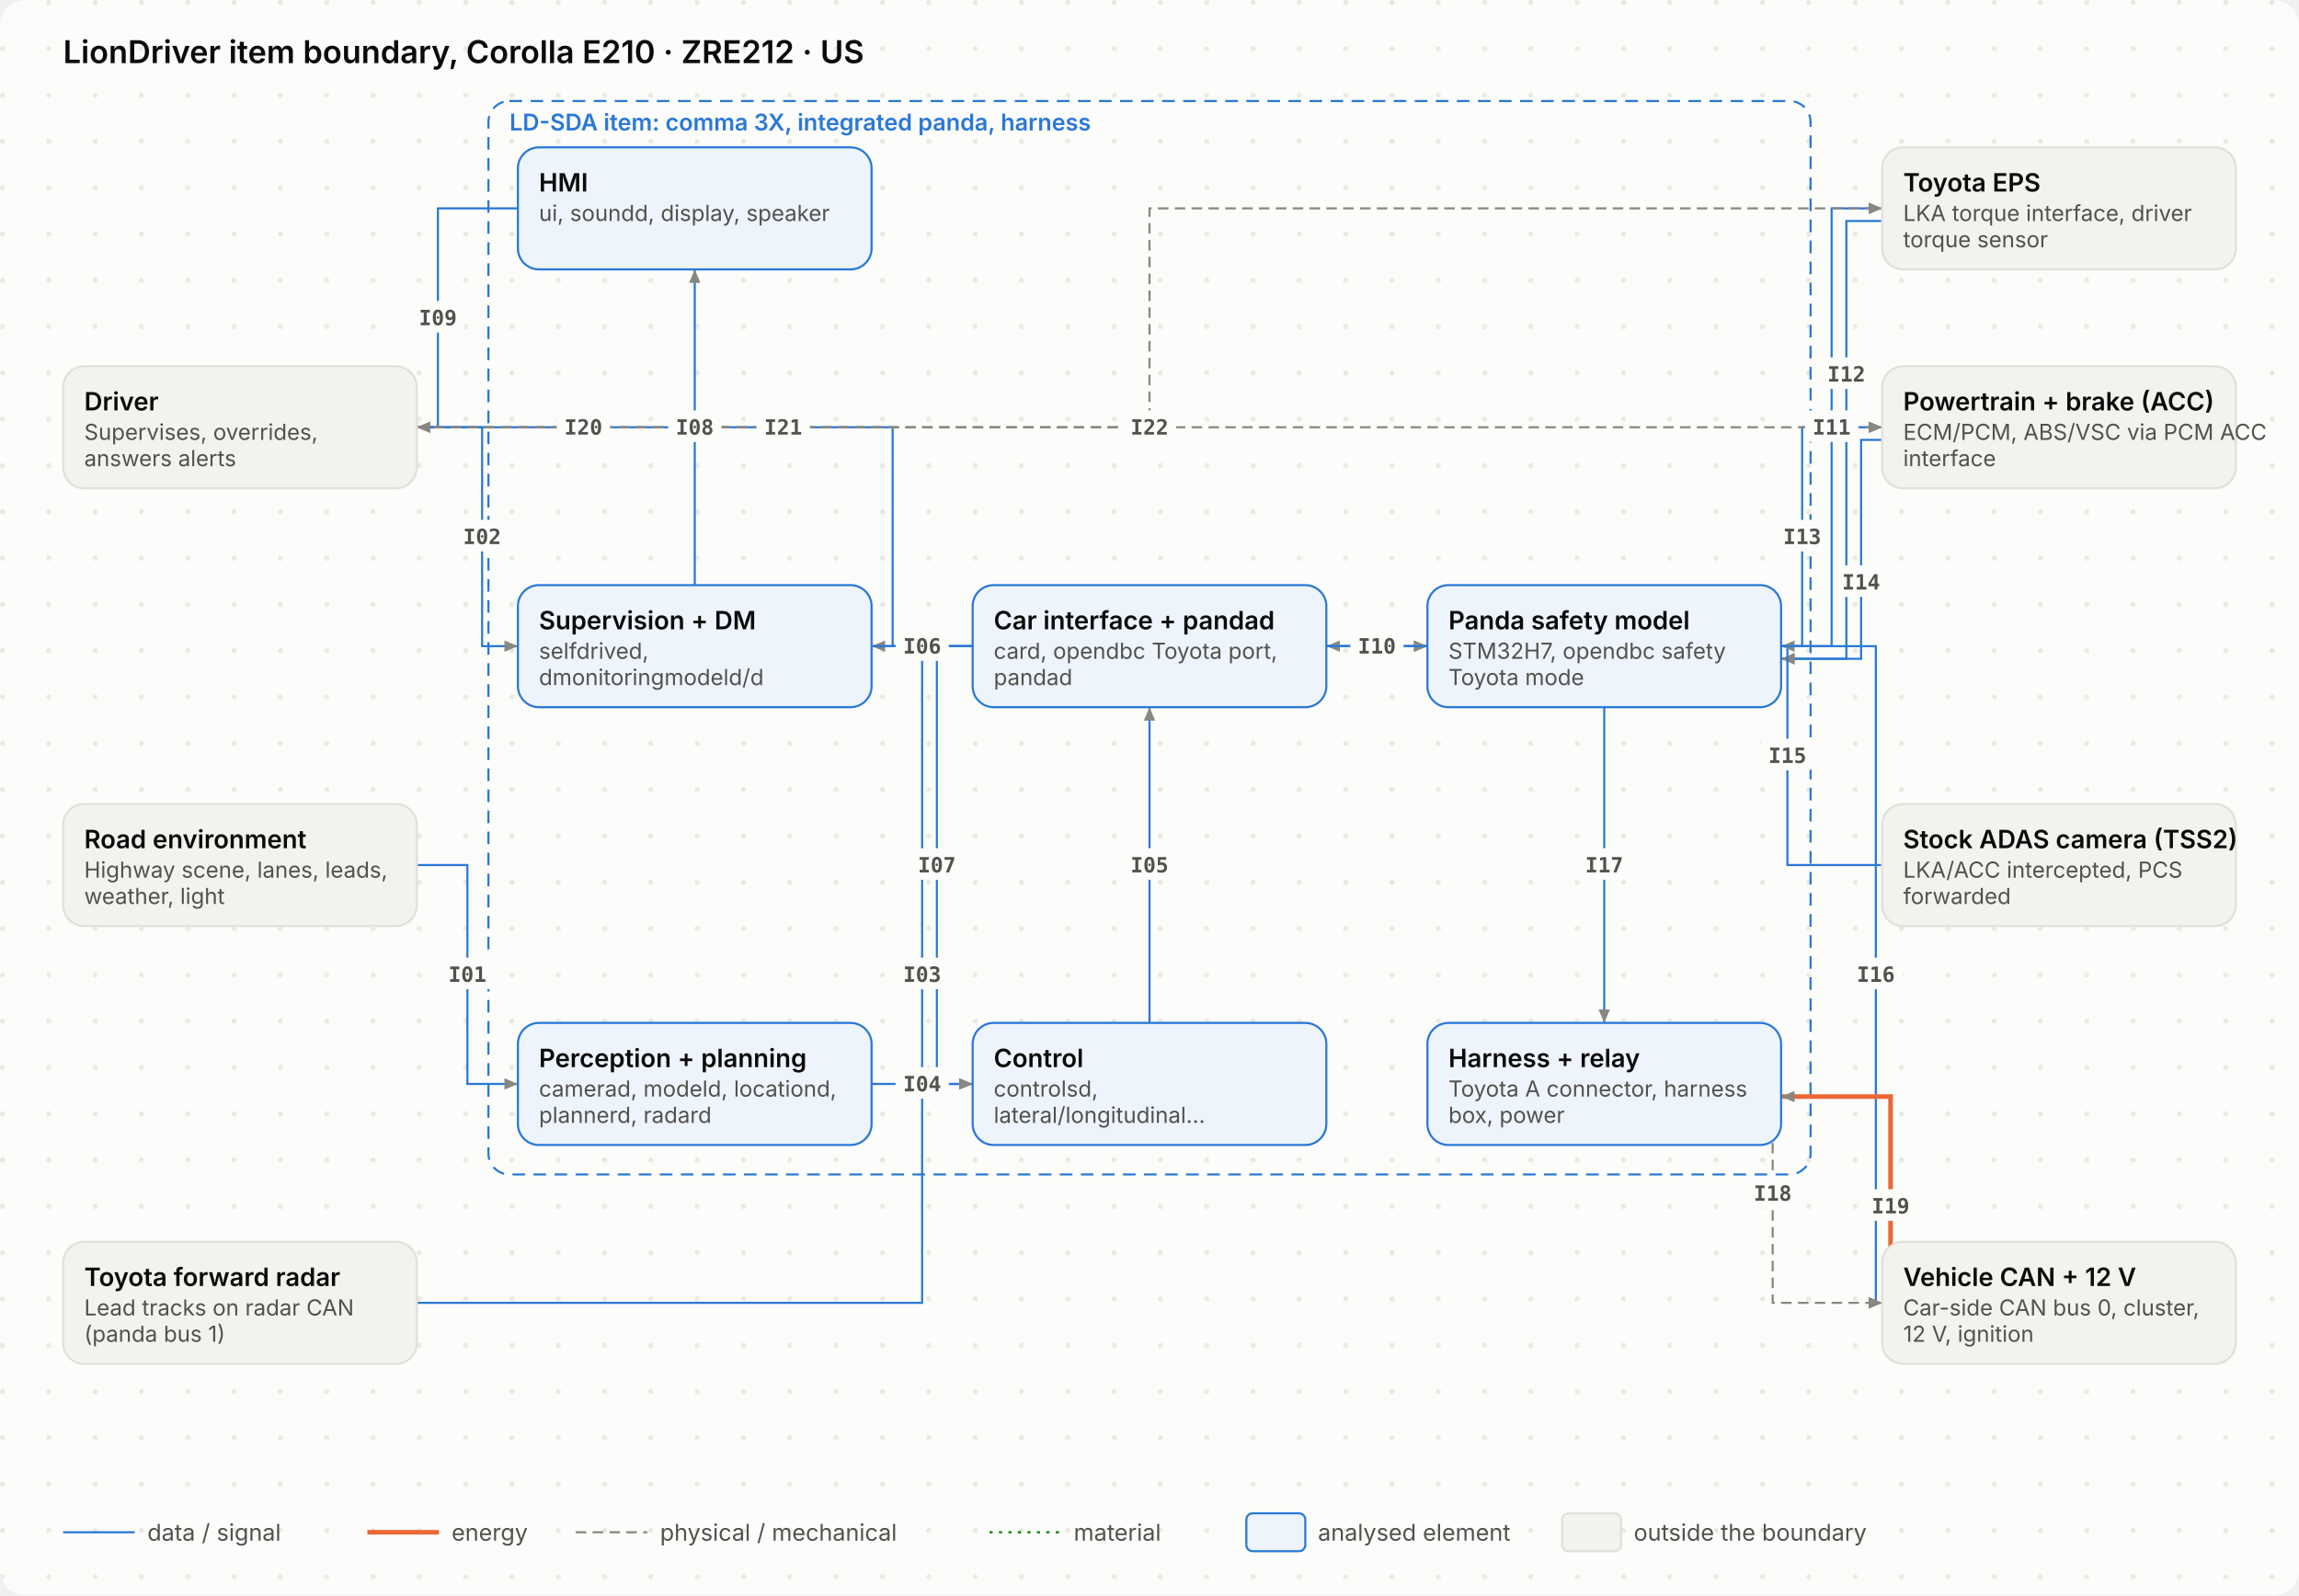
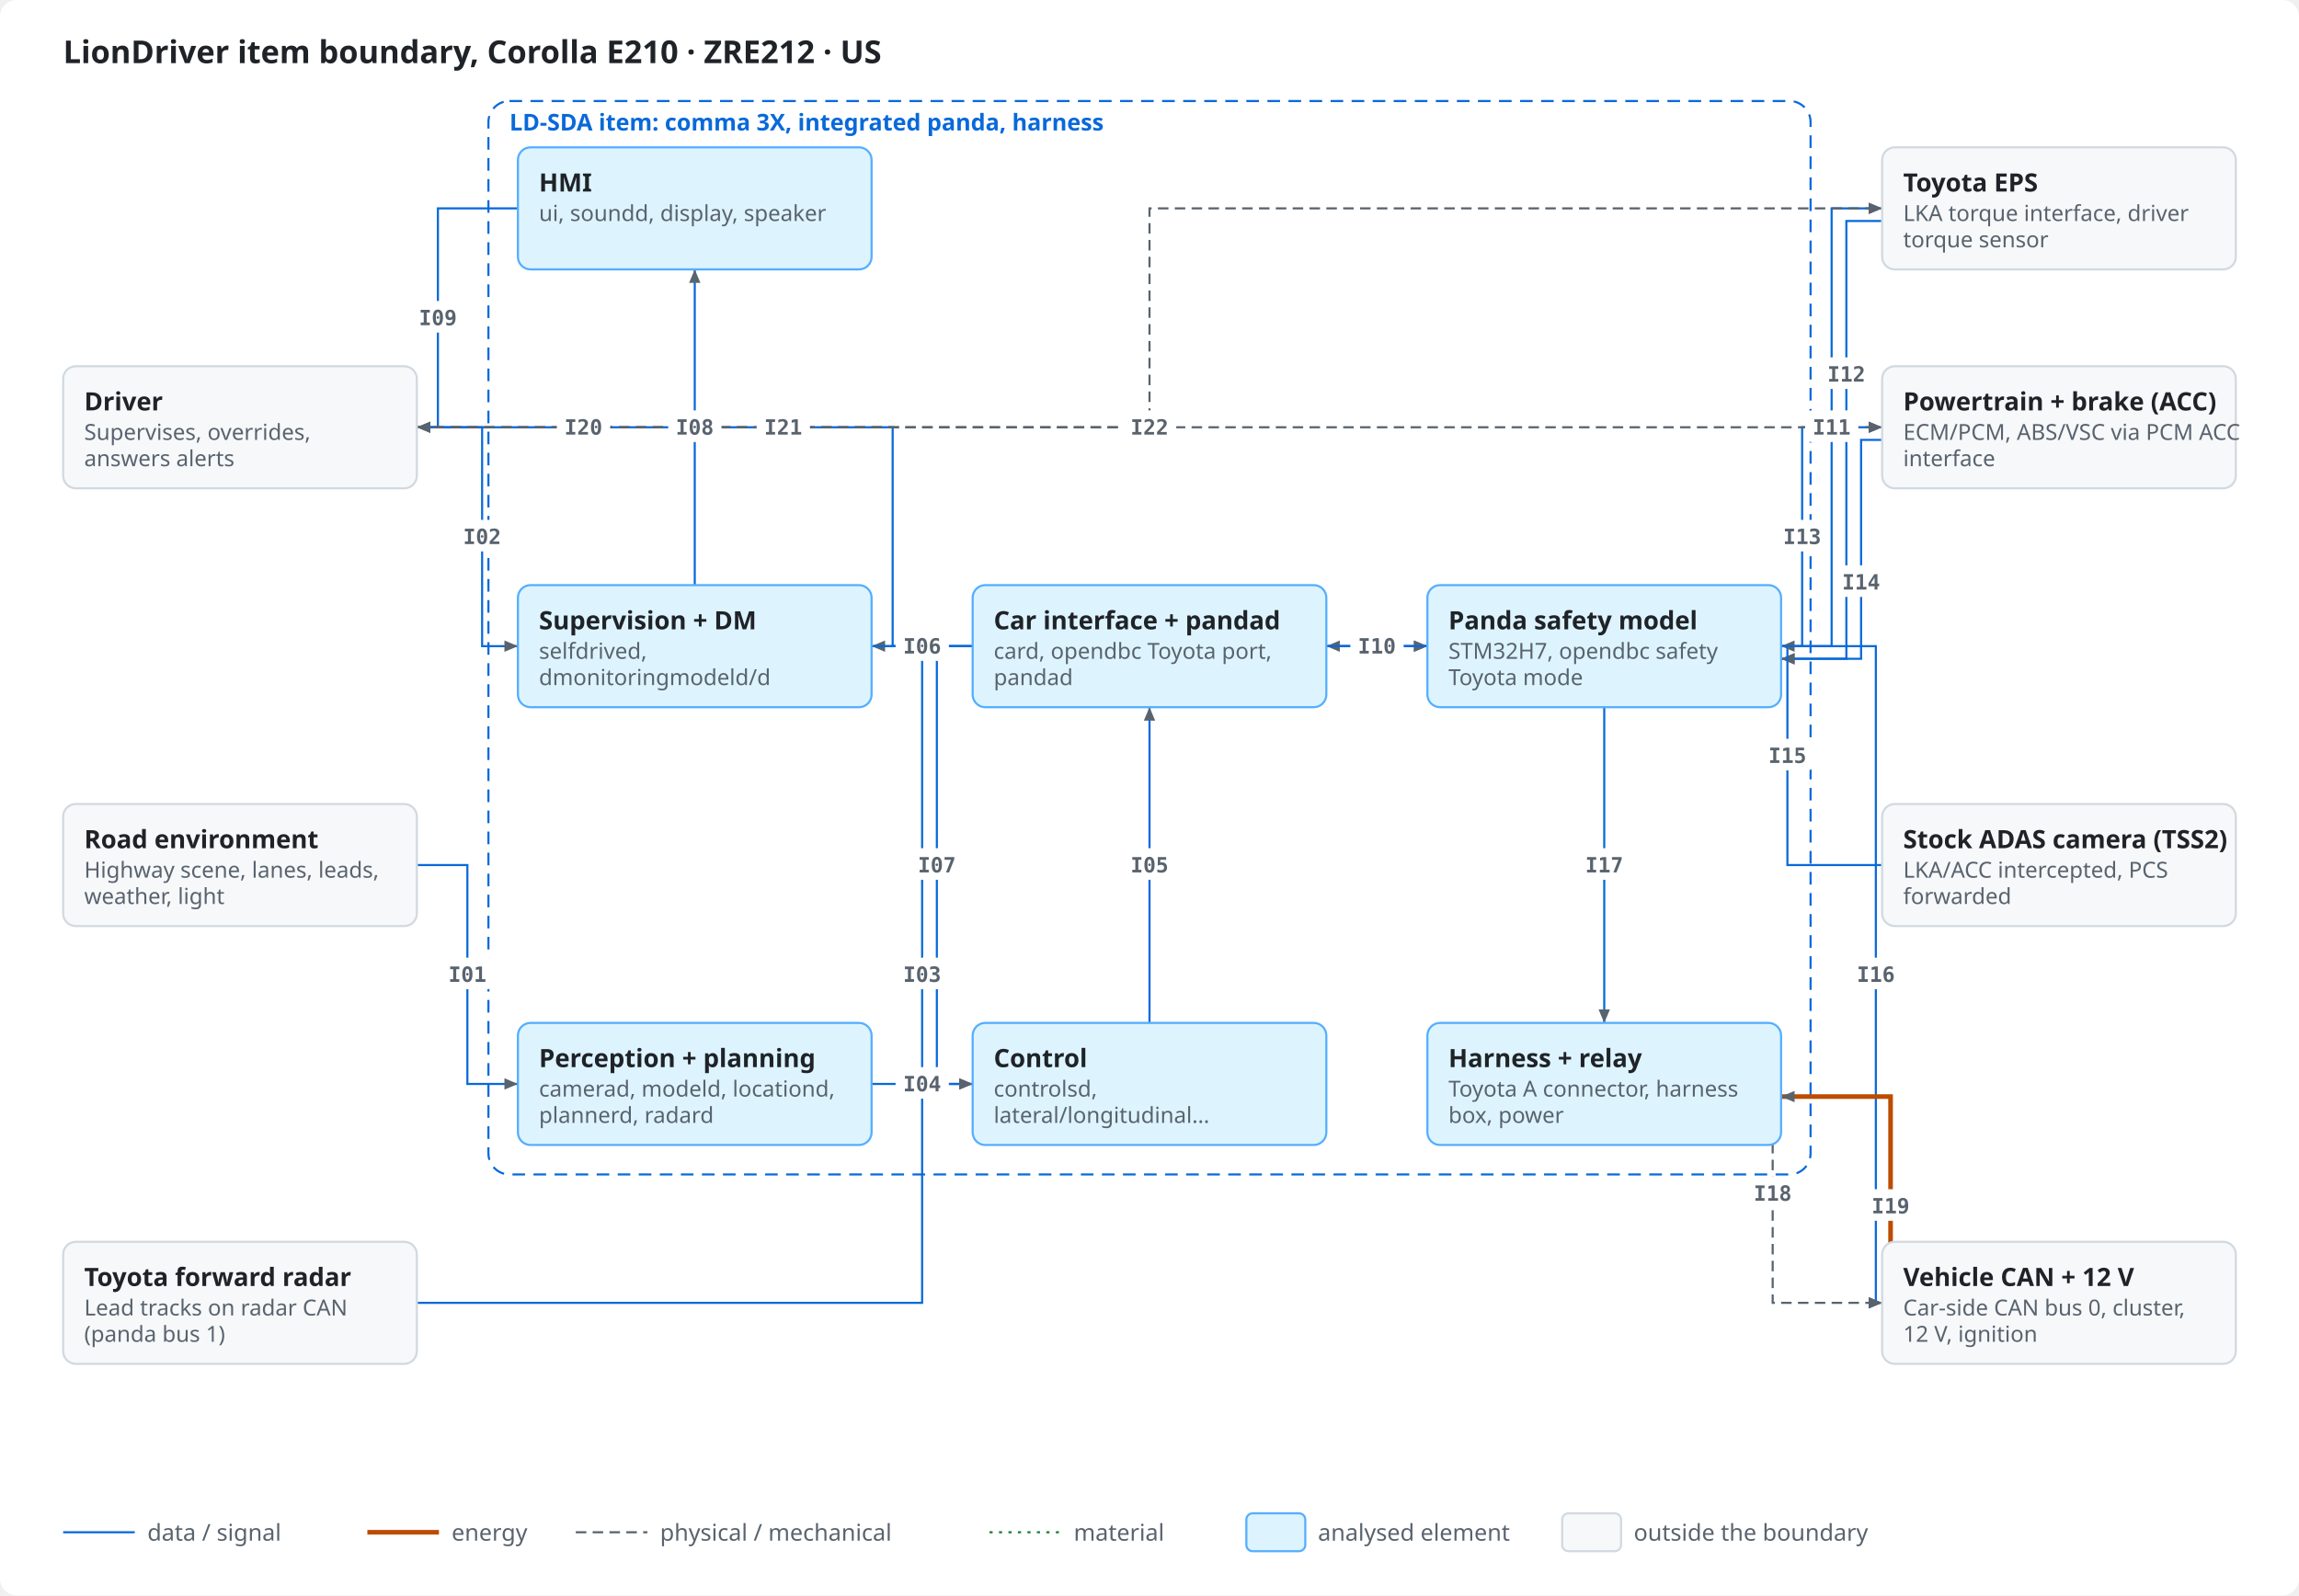
<svg xmlns="http://www.w3.org/2000/svg" viewBox="0 0 1092 758" width="1092" height="758" role="img">
  <style>
- .bg{fill:#fcfcfb}.dot{fill:#e7e6e0}.ink{fill:#0b0b0b}.mut{fill:#52514e}.acc{fill:#2a78d6}.surf{fill:#f3f2ee}.box{fill:#ffffff;stroke:#e1e0d9}
- .in{fill:#eef4fc;stroke:#2a78d6}.out{fill:#f3f2ee;stroke:#e1e0d9}.bd{fill:none;stroke:#2a78d6;stroke-dasharray:6 4}.frame{fill:none;stroke:#e1e0d9}
- .hS{fill:#fbe9e9}.h{fill:#9e2424}.mS{fill:#fff5dc}.m{fill:#7a5600}.lS{fill:#e6f5e6}.l{fill:#0a6a0a}
- .hB{fill:#fbe9e9;stroke:#d03b3b}.lB{fill:#e6f5e6;stroke:#0ca30c}.nB{fill:#f1eefc;stroke:#6250d6}.n{fill:#6250d6}
- .ln{stroke:#898781;fill:none}.data{stroke:#2a78d6;fill:none}.energy{stroke:#eb6834;fill:none;stroke-width:2.2}
- .physical{stroke:#898781;fill:none;stroke-dasharray:5 3}.material{stroke:#008300;fill:none;stroke-dasharray:1.5 3}
- .ah{fill:#898781}.lbl{fill:#fcfcfb}.lane{fill:#f3f2ee}.laneT{fill:#52514e}
- text{font-family:Inter,-apple-system,BlinkMacSystemFont,"Segoe UI","Noto Sans",Helvetica,Arial,sans-serif}
- .mono{font-family:"JetBrains Mono",ui-monospace,SFMono-Regular,"SF Mono",Menlo,Consolas,monospace}
+ .bg{fill:#ffffff}.ink{fill:#1f2328}.mut{fill:#59636e}.acc{fill:#0969da}.surf{fill:#f6f8fa}.box{fill:#ffffff;stroke:#d1d9e0}
+ .in{fill:#ddf4ff;stroke:#54aeff}.out{fill:#f6f8fa;stroke:#d1d9e0}.bd{fill:none;stroke:#0969da;stroke-dasharray:6 4}.frame{fill:none;stroke:#d1d9e0}
+ .hS{fill:#ffebe9}.h{fill:#cf222e}.mS{fill:#fff8c5}.m{fill:#9a6700}.lS{fill:#dafbe1}.l{fill:#1a7f37}
+ .hB{fill:#ffebe9;stroke:#ff8182}.lB{fill:#dafbe1;stroke:#4ac26b}.nB{fill:#fbefff;stroke:#c297ff}.n{fill:#8250df}
+ .ln{stroke:#59636e;fill:none}.data{stroke:#0969da;fill:none}.energy{stroke:#bc4c00;fill:none;stroke-width:2.2}
+ .physical{stroke:#59636e;fill:none;stroke-dasharray:5 3}.material{stroke:#1a7f37;fill:none;stroke-dasharray:1.5 3}
+ .ah{fill:#59636e}.lbl{fill:#ffffff}.lane{fill:#f6f8fa}.laneT{fill:#59636e}
+ text{font-family:-apple-system,BlinkMacSystemFont,"Segoe UI","Noto Sans",Helvetica,Arial,sans-serif}
+ .mono{font-family:ui-monospace,SFMono-Regular,"SF Mono",Menlo,Consolas,monospace}
@media (prefers-color-scheme: dark){
- .bg{fill:#1a1a19}.dot{fill:#262624}.ink{fill:#f2f1ec}.mut{fill:#b5b3ab}.acc{fill:#6aa5ec}.surf{fill:#242422}.box{fill:#242422;stroke:#3a3936}
- .in{fill:#1b2a3d;stroke:#4f8fe0}.out{fill:#242422;stroke:#3a3936}.bd{stroke:#6aa5ec}.frame{stroke:#3a3936}
- .hS{fill:#4a1f1f}.h{fill:#ffb3b3}.mS{fill:#43361a}.m{fill:#ffd98a}.lS{fill:#1d3a1d}.l{fill:#9fe09f}
- .hB{fill:#4a1f1f;stroke:#d03b3b}.lB{fill:#1d3a1d;stroke:#0ca30c}.nB{fill:#2a2347;stroke:#8f80e8}.n{fill:#b0a6f0}
- .ln{stroke:#8a8880}.data{stroke:#6aa5ec}.energy{stroke:#f08a5d}.physical{stroke:#8a8880}.material{stroke:#5cc45c}
- .ah{fill:#8a8880}.lbl{fill:#1a1a19}.lane{fill:#242422}.laneT{fill:#b5b3ab}}
+ .bg{fill:#0d1117}.ink{fill:#e6edf3}.mut{fill:#9198a1}.acc{fill:#4493f8}.surf{fill:#151b23}.box{fill:#0d1117;stroke:#3d444d}
+ .in{fill:#0c2d6b;stroke:#1f6feb}.out{fill:#151b23;stroke:#3d444d}.bd{stroke:#4493f8}.frame{stroke:#3d444d}
+ .hS{fill:#3c1618}.h{fill:#ff7b72}.mS{fill:#3a2a0c}.m{fill:#d29922}.lS{fill:#12261a}.l{fill:#3fb950}
+ .hB{fill:#3c1618;stroke:#da3633}.lB{fill:#12261a;stroke:#238636}.nB{fill:#271052;stroke:#8957e5}.n{fill:#ab7df8}
+ .ln{stroke:#9198a1}.data{stroke:#4493f8}.energy{stroke:#f0883e}.physical{stroke:#9198a1}.material{stroke:#3fb950}
+ .ah{fill:#9198a1}.lbl{fill:#0d1117}.lane{fill:#151b23}.laneT{fill:#9198a1}}
</style>
-   <defs>
-     <pattern id="dots" width="22" height="22" patternUnits="userSpaceOnUse">
-       <circle class="dot" cx="1.2" cy="1.2" r="1.2" />
-     </pattern>
-   </defs>
-   <rect class="bg" x="0" y="0" width="1092" height="758" rx="12" />
-   <rect x="0" y="0" width="1092" height="758" rx="12" fill="url(#dots)" />
+   <rect class="bg" x="0" y="0" width="1092" height="758" rx="8" />
  <text x="30.0" y="30.0" class="ink" font-size="15" font-weight="600" text-anchor="start">LionDriver item boundary, Corolla E210 · ZRE212 · US</text>
  <rect x="232" y="48" width="628" height="510" rx="10" class="bd" />
  <text x="242.0" y="62.0" class="acc" font-size="11" font-weight="600" text-anchor="start">LD-SDA item: comma 3X, integrated panda, harness</text>
  <path d="M198.0 411.0 L222.0 411.0 L222.0 515.0 L246.0 515.0" class="data" />
  <path d="M246.0 515.0 L239.6 517.7 L239.6 512.3 Z" class="ah" />
  <path d="M198.0 203.0 L229.0 203.0 L229.0 307.0 L246.0 307.0" class="data" />
  <path d="M246.0 307.0 L239.6 309.7 L239.6 304.3 Z" class="ah" />
  <path d="M198.0 619.0 L438.0 619.0 L438.0 307.0 L678.0 307.0" class="data" />
  <path d="M678.0 307.0 L671.6 309.7 L671.6 304.3 Z" class="ah" />
  <path d="M414.0 515.0 L462.0 515.0" class="data" />
  <path d="M462.0 515.0 L455.6 517.7 L455.6 512.3 Z" class="ah" />
  <path d="M546.0 486.0 L546.0 336.0" class="data" />
  <path d="M546.0 336.0 L548.7 342.4 L543.3 342.4 Z" class="ah" />
  <path d="M462.0 307.0 L414.0 307.0" class="data" />
  <path d="M414.0 307.0 L420.4 304.3 L420.4 309.7 Z" class="ah" />
  <path d="M414.0 307.0 L445.0 307.0 L445.0 515.0 L462.0 515.0" class="data" />
  <path d="M462.0 515.0 L455.6 517.7 L455.6 512.3 Z" class="ah" />
  <path d="M330.0 278.0 L330.0 128.0" class="data" />
  <path d="M330.0 128.0 L332.7 134.4 L327.3 134.4 Z" class="ah" />
  <path d="M246.0 99.0 L208.0 99.0 L208.0 203.0 L198.0 203.0" class="data" />
  <path d="M198.0 203.0 L204.4 200.3 L204.4 205.7 Z" class="ah" />
  <path d="M630.0 307.0 L678.0 307.0" class="data" />
  <path d="M678.0 307.0 L671.6 309.7 L671.6 304.3 Z" class="ah" />
  <path d="M630.0 307.0 L636.4 304.3 L636.4 309.7 Z" class="ah" />
  <path d="M846.0 307.0 L870.0 307.0 L870.0 99.0 L894.0 99.0" class="data" />
  <path d="M894.0 99.0 L887.6 101.7 L887.6 96.3 Z" class="ah" />
  <path d="M894.0 105.0 L877.0 105.0 L877.0 313.0 L846.0 313.0" class="data" />
  <path d="M846.0 313.0 L852.4 310.3 L852.4 315.7 Z" class="ah" />
  <path d="M846.0 307.0 L856.0 307.0 L856.0 203.0 L894.0 203.0" class="data" />
  <path d="M894.0 203.0 L887.6 205.7 L887.6 200.3 Z" class="ah" />
  <path d="M894.0 209.0 L884.0 209.0 L884.0 313.0 L846.0 313.0" class="data" />
  <path d="M846.0 313.0 L852.4 310.3 L852.4 315.7 Z" class="ah" />
  <path d="M894.0 411.0 L849.0 411.0 L849.0 307.0 L846.0 307.0" class="data" />
  <path d="M846.0 307.0 L852.4 304.3 L852.4 309.7 Z" class="ah" />
  <path d="M846.0 307.0 L891.0 307.0 L891.0 619.0 L894.0 619.0" class="data" />
  <path d="M894.0 619.0 L887.6 621.7 L887.6 616.3 Z" class="ah" />
  <path d="M762.0 336.0 L762.0 486.0" class="data" />
  <path d="M762.0 486.0 L759.3 479.6 L764.7 479.6 Z" class="ah" />
  <path d="M846.0 515.0 L842.0 515.0 L842.0 619.0 L894.0 619.0" class="physical" />
  <path d="M894.0 619.0 L887.6 621.7 L887.6 616.3 Z" class="ah" />
  <path d="M846.0 515.0 L839.6 517.7 L839.6 512.3 Z" class="ah" />
  <path d="M894.0 625.0 L898.0 625.0 L898.0 521.0 L846.0 521.0" class="energy" />
  <path d="M846.0 521.0 L852.4 518.3 L852.4 523.7 Z" class="ah" />
  <path d="M678.0 307.0 L424.0 307.0 L424.0 203.0 L198.0 203.0" class="data" />
  <path d="M198.0 203.0 L204.4 200.3 L204.4 205.7 Z" class="ah" />
  <path d="M198.0 203.0 L546.0 203.0 L546.0 99.0 L894.0 99.0" class="physical" />
  <path d="M894.0 99.0 L887.6 101.7 L887.6 96.3 Z" class="ah" />
  <path d="M198.0 203.0 L894.0 203.0" class="physical" />
  <path d="M894.0 203.0 L887.6 205.7 L887.6 200.3 Z" class="ah" />
-   <rect x="30.0" y="174.0" width="168.0" height="58.0" rx="10" class="out" />
+   <rect x="30.0" y="174.0" width="168.0" height="58.0" rx="6" class="out" />
  <text x="40.0" y="195.0" class="ink" font-size="12" font-weight="600" text-anchor="start">Driver</text>
  <text x="40.0" y="209.0" class="mut" font-size="10.5" text-anchor="start">Supervises, overrides,</text>
  <text x="40.0" y="221.5" class="mut" font-size="10.5" text-anchor="start">answers alerts</text>
-   <rect x="30.0" y="382.0" width="168.0" height="58.0" rx="10" class="out" />
+   <rect x="30.0" y="382.0" width="168.0" height="58.0" rx="6" class="out" />
  <text x="40.0" y="403.0" class="ink" font-size="12" font-weight="600" text-anchor="start">Road environment</text>
  <text x="40.0" y="417.0" class="mut" font-size="10.5" text-anchor="start">Highway scene, lanes, leads,</text>
  <text x="40.0" y="429.5" class="mut" font-size="10.5" text-anchor="start">weather, light</text>
-   <rect x="30.0" y="590.0" width="168.0" height="58.0" rx="10" class="out" />
+   <rect x="30.0" y="590.0" width="168.0" height="58.0" rx="6" class="out" />
  <text x="40.0" y="611.0" class="ink" font-size="12" font-weight="600" text-anchor="start">Toyota forward radar</text>
  <text x="40.0" y="625.0" class="mut" font-size="10.5" text-anchor="start">Lead tracks on radar CAN</text>
  <text x="40.0" y="637.5" class="mut" font-size="10.5" text-anchor="start">(panda bus 1)</text>
-   <rect x="246.0" y="70.0" width="168.0" height="58.0" rx="10" class="in" />
+   <rect x="246.0" y="70.0" width="168.0" height="58.0" rx="6" class="in" />
  <text x="256.0" y="91.0" class="ink" font-size="12" font-weight="600" text-anchor="start">HMI</text>
  <text x="256.0" y="105.0" class="mut" font-size="10.5" text-anchor="start">ui, soundd, display, speaker</text>
-   <rect x="246.0" y="278.0" width="168.0" height="58.0" rx="10" class="in" />
+   <rect x="246.0" y="278.0" width="168.0" height="58.0" rx="6" class="in" />
  <text x="256.0" y="299.0" class="ink" font-size="12" font-weight="600" text-anchor="start">Supervision + DM</text>
  <text x="256.0" y="313.0" class="mut" font-size="10.5" text-anchor="start">selfdrived,</text>
  <text x="256.0" y="325.5" class="mut" font-size="10.5" text-anchor="start">dmonitoringmodeld/d</text>
-   <rect x="246.0" y="486.0" width="168.0" height="58.0" rx="10" class="in" />
+   <rect x="246.0" y="486.0" width="168.0" height="58.0" rx="6" class="in" />
  <text x="256.0" y="507.0" class="ink" font-size="12" font-weight="600" text-anchor="start">Perception + planning</text>
  <text x="256.0" y="521.0" class="mut" font-size="10.5" text-anchor="start">camerad, modeld, locationd,</text>
  <text x="256.0" y="533.5" class="mut" font-size="10.5" text-anchor="start">plannerd, radard</text>
-   <rect x="462.0" y="486.0" width="168.0" height="58.0" rx="10" class="in" />
+   <rect x="462.0" y="486.0" width="168.0" height="58.0" rx="6" class="in" />
  <text x="472.0" y="507.0" class="ink" font-size="12" font-weight="600" text-anchor="start">Control</text>
  <text x="472.0" y="521.0" class="mut" font-size="10.5" text-anchor="start">controlsd,</text>
  <text x="472.0" y="533.5" class="mut" font-size="10.5" text-anchor="start">lateral/longitudinal…</text>
-   <rect x="462.0" y="278.0" width="168.0" height="58.0" rx="10" class="in" />
+   <rect x="462.0" y="278.0" width="168.0" height="58.0" rx="6" class="in" />
  <text x="472.0" y="299.0" class="ink" font-size="12" font-weight="600" text-anchor="start">Car interface + pandad</text>
  <text x="472.0" y="313.0" class="mut" font-size="10.5" text-anchor="start">card, opendbc Toyota port,</text>
  <text x="472.0" y="325.5" class="mut" font-size="10.5" text-anchor="start">pandad</text>
-   <rect x="678.0" y="278.0" width="168.0" height="58.0" rx="10" class="in" />
+   <rect x="678.0" y="278.0" width="168.0" height="58.0" rx="6" class="in" />
  <text x="688.0" y="299.0" class="ink" font-size="12" font-weight="600" text-anchor="start">Panda safety model</text>
  <text x="688.0" y="313.0" class="mut" font-size="10.5" text-anchor="start">STM32H7, opendbc safety</text>
  <text x="688.0" y="325.5" class="mut" font-size="10.5" text-anchor="start">Toyota mode</text>
-   <rect x="678.0" y="486.0" width="168.0" height="58.0" rx="10" class="in" />
+   <rect x="678.0" y="486.0" width="168.0" height="58.0" rx="6" class="in" />
  <text x="688.0" y="507.0" class="ink" font-size="12" font-weight="600" text-anchor="start">Harness + relay</text>
  <text x="688.0" y="521.0" class="mut" font-size="10.5" text-anchor="start">Toyota A connector, harness</text>
  <text x="688.0" y="533.5" class="mut" font-size="10.5" text-anchor="start">box, power</text>
-   <rect x="894.0" y="70.0" width="168.0" height="58.0" rx="10" class="out" />
+   <rect x="894.0" y="70.0" width="168.0" height="58.0" rx="6" class="out" />
  <text x="904.0" y="91.0" class="ink" font-size="12" font-weight="600" text-anchor="start">Toyota EPS</text>
  <text x="904.0" y="105.0" class="mut" font-size="10.5" text-anchor="start">LKA torque interface, driver</text>
  <text x="904.0" y="117.5" class="mut" font-size="10.5" text-anchor="start">torque sensor</text>
-   <rect x="894.0" y="174.0" width="168.0" height="58.0" rx="10" class="out" />
+   <rect x="894.0" y="174.0" width="168.0" height="58.0" rx="6" class="out" />
  <text x="904.0" y="195.0" class="ink" font-size="12" font-weight="600" text-anchor="start">Powertrain + brake (ACC)</text>
  <text x="904.0" y="209.0" class="mut" font-size="10.5" text-anchor="start">ECM/PCM, ABS/VSC via PCM ACC</text>
  <text x="904.0" y="221.5" class="mut" font-size="10.5" text-anchor="start">interface</text>
-   <rect x="894.0" y="382.0" width="168.0" height="58.0" rx="10" class="out" />
+   <rect x="894.0" y="382.0" width="168.0" height="58.0" rx="6" class="out" />
  <text x="904.0" y="403.0" class="ink" font-size="12" font-weight="600" text-anchor="start">Stock ADAS camera (TSS2)</text>
  <text x="904.0" y="417.0" class="mut" font-size="10.5" text-anchor="start">LKA/ACC intercepted, PCS</text>
  <text x="904.0" y="429.5" class="mut" font-size="10.5" text-anchor="start">forwarded</text>
-   <rect x="894.0" y="590.0" width="168.0" height="58.0" rx="10" class="out" />
+   <rect x="894.0" y="590.0" width="168.0" height="58.0" rx="6" class="out" />
  <text x="904.0" y="611.0" class="ink" font-size="12" font-weight="600" text-anchor="start">Vehicle CAN + 12 V</text>
  <text x="904.0" y="625.0" class="mut" font-size="10.5" text-anchor="start">Car-side CAN bus 0, cluster,</text>
  <text x="904.0" y="637.5" class="mut" font-size="10.5" text-anchor="start">12 V, ignition</text>
  <rect x="209.3" y="455.0" width="25.3" height="15.0" rx="3" class="lbl" />
  <text x="222.0" y="466.5" class="mut mono" font-size="10" font-weight="600" text-anchor="middle">I01</text>
  <rect x="216.3" y="247.0" width="25.3" height="15.0" rx="3" class="lbl" />
  <text x="229.0" y="258.5" class="mut mono" font-size="10" font-weight="600" text-anchor="middle">I02</text>
  <rect x="425.4" y="455.0" width="25.3" height="15.0" rx="3" class="lbl" />
  <text x="438.0" y="466.5" class="mut mono" font-size="10" font-weight="600" text-anchor="middle">I03</text>
  <rect x="425.4" y="507.0" width="25.3" height="15.0" rx="3" class="lbl" />
  <text x="438.0" y="518.5" class="mut mono" font-size="10" font-weight="600" text-anchor="middle">I04</text>
  <rect x="533.4" y="403.0" width="25.3" height="15.0" rx="3" class="lbl" />
  <text x="546.0" y="414.5" class="mut mono" font-size="10" font-weight="600" text-anchor="middle">I05</text>
  <rect x="425.4" y="299.0" width="25.3" height="15.0" rx="3" class="lbl" />
  <text x="438.0" y="310.5" class="mut mono" font-size="10" font-weight="600" text-anchor="middle">I06</text>
  <rect x="432.4" y="403.0" width="25.3" height="15.0" rx="3" class="lbl" />
  <text x="445.0" y="414.5" class="mut mono" font-size="10" font-weight="600" text-anchor="middle">I07</text>
  <rect x="317.4" y="195.0" width="25.3" height="15.0" rx="3" class="lbl" />
  <text x="330.0" y="206.5" class="mut mono" font-size="10" font-weight="600" text-anchor="middle">I08</text>
  <rect x="195.3" y="143.0" width="25.3" height="15.0" rx="3" class="lbl" />
  <text x="208.0" y="154.5" class="mut mono" font-size="10" font-weight="600" text-anchor="middle">I09</text>
  <rect x="641.4" y="299.0" width="25.3" height="15.0" rx="3" class="lbl" />
  <text x="654.0" y="310.5" class="mut mono" font-size="10" font-weight="600" text-anchor="middle">I10</text>
  <rect x="857.4" y="195.0" width="25.3" height="15.0" rx="3" class="lbl" />
  <text x="870.0" y="206.5" class="mut mono" font-size="10" font-weight="600" text-anchor="middle">I11</text>
  <rect x="864.4" y="169.8" width="25.3" height="15.0" rx="3" class="lbl" />
  <text x="877.0" y="181.3" class="mut mono" font-size="10" font-weight="600" text-anchor="middle">I12</text>
  <rect x="843.4" y="247.0" width="25.3" height="15.0" rx="3" class="lbl" />
  <text x="856.0" y="258.5" class="mut mono" font-size="10" font-weight="600" text-anchor="middle">I13</text>
  <rect x="871.4" y="268.6" width="25.3" height="15.0" rx="3" class="lbl" />
  <text x="884.0" y="280.1" class="mut mono" font-size="10" font-weight="600" text-anchor="middle">I14</text>
  <rect x="836.4" y="351.0" width="25.3" height="15.0" rx="3" class="lbl" />
  <text x="849.0" y="362.5" class="mut mono" font-size="10" font-weight="600" text-anchor="middle">I15</text>
  <rect x="878.4" y="455.0" width="25.3" height="15.0" rx="3" class="lbl" />
  <text x="891.0" y="466.5" class="mut mono" font-size="10" font-weight="600" text-anchor="middle">I16</text>
  <rect x="749.4" y="403.0" width="25.3" height="15.0" rx="3" class="lbl" />
  <text x="762.0" y="414.5" class="mut mono" font-size="10" font-weight="600" text-anchor="middle">I17</text>
  <rect x="829.4" y="559.0" width="25.3" height="15.0" rx="3" class="lbl" />
  <text x="842.0" y="570.5" class="mut mono" font-size="10" font-weight="600" text-anchor="middle">I18</text>
  <rect x="885.4" y="565.0" width="25.3" height="15.0" rx="3" class="lbl" />
  <text x="898.0" y="576.5" class="mut mono" font-size="10" font-weight="600" text-anchor="middle">I19</text>
  <rect x="264.5" y="195.0" width="25.3" height="15.0" rx="3" class="lbl" />
  <text x="277.1" y="206.5" class="mut mono" font-size="10" font-weight="600" text-anchor="middle">I20</text>
  <rect x="359.4" y="195.0" width="25.3" height="15.0" rx="3" class="lbl" />
  <text x="372.0" y="206.5" class="mut mono" font-size="10" font-weight="600" text-anchor="middle">I21</text>
  <rect x="533.4" y="195.0" width="25.3" height="15.0" rx="3" class="lbl" />
  <text x="546.0" y="206.5" class="mut mono" font-size="10" font-weight="600" text-anchor="middle">I22</text>
  <path d="M30 728 L64 728" class="data" />
  <text x="70.0" y="732.0" class="mut" font-size="11" text-anchor="start">data / signal</text>
  <path d="M174.5 728 L208.5 728" class="energy" />
  <text x="214.5" y="732.0" class="mut" font-size="11" text-anchor="start">energy</text>
  <path d="M273.5 728 L307.5 728" class="physical" />
  <text x="313.5" y="732.0" class="mut" font-size="11" text-anchor="start">physical / mechanical</text>
  <path d="M470.0 728 L504.0 728" class="material" />
  <text x="510.0" y="732.0" class="mut" font-size="11" text-anchor="start">material</text>
  <rect x="592.0" y="719.0" width="28.0" height="18.0" rx="3" class="in" />
  <text x="626.0" y="732.0" class="mut" font-size="11" text-anchor="start">analysed element</text>
  <rect x="742.0" y="719.0" width="28.0" height="18.0" rx="3" class="out" />
  <text x="776.0" y="732.0" class="mut" font-size="11" text-anchor="start">outside the boundary</text>
</svg>
